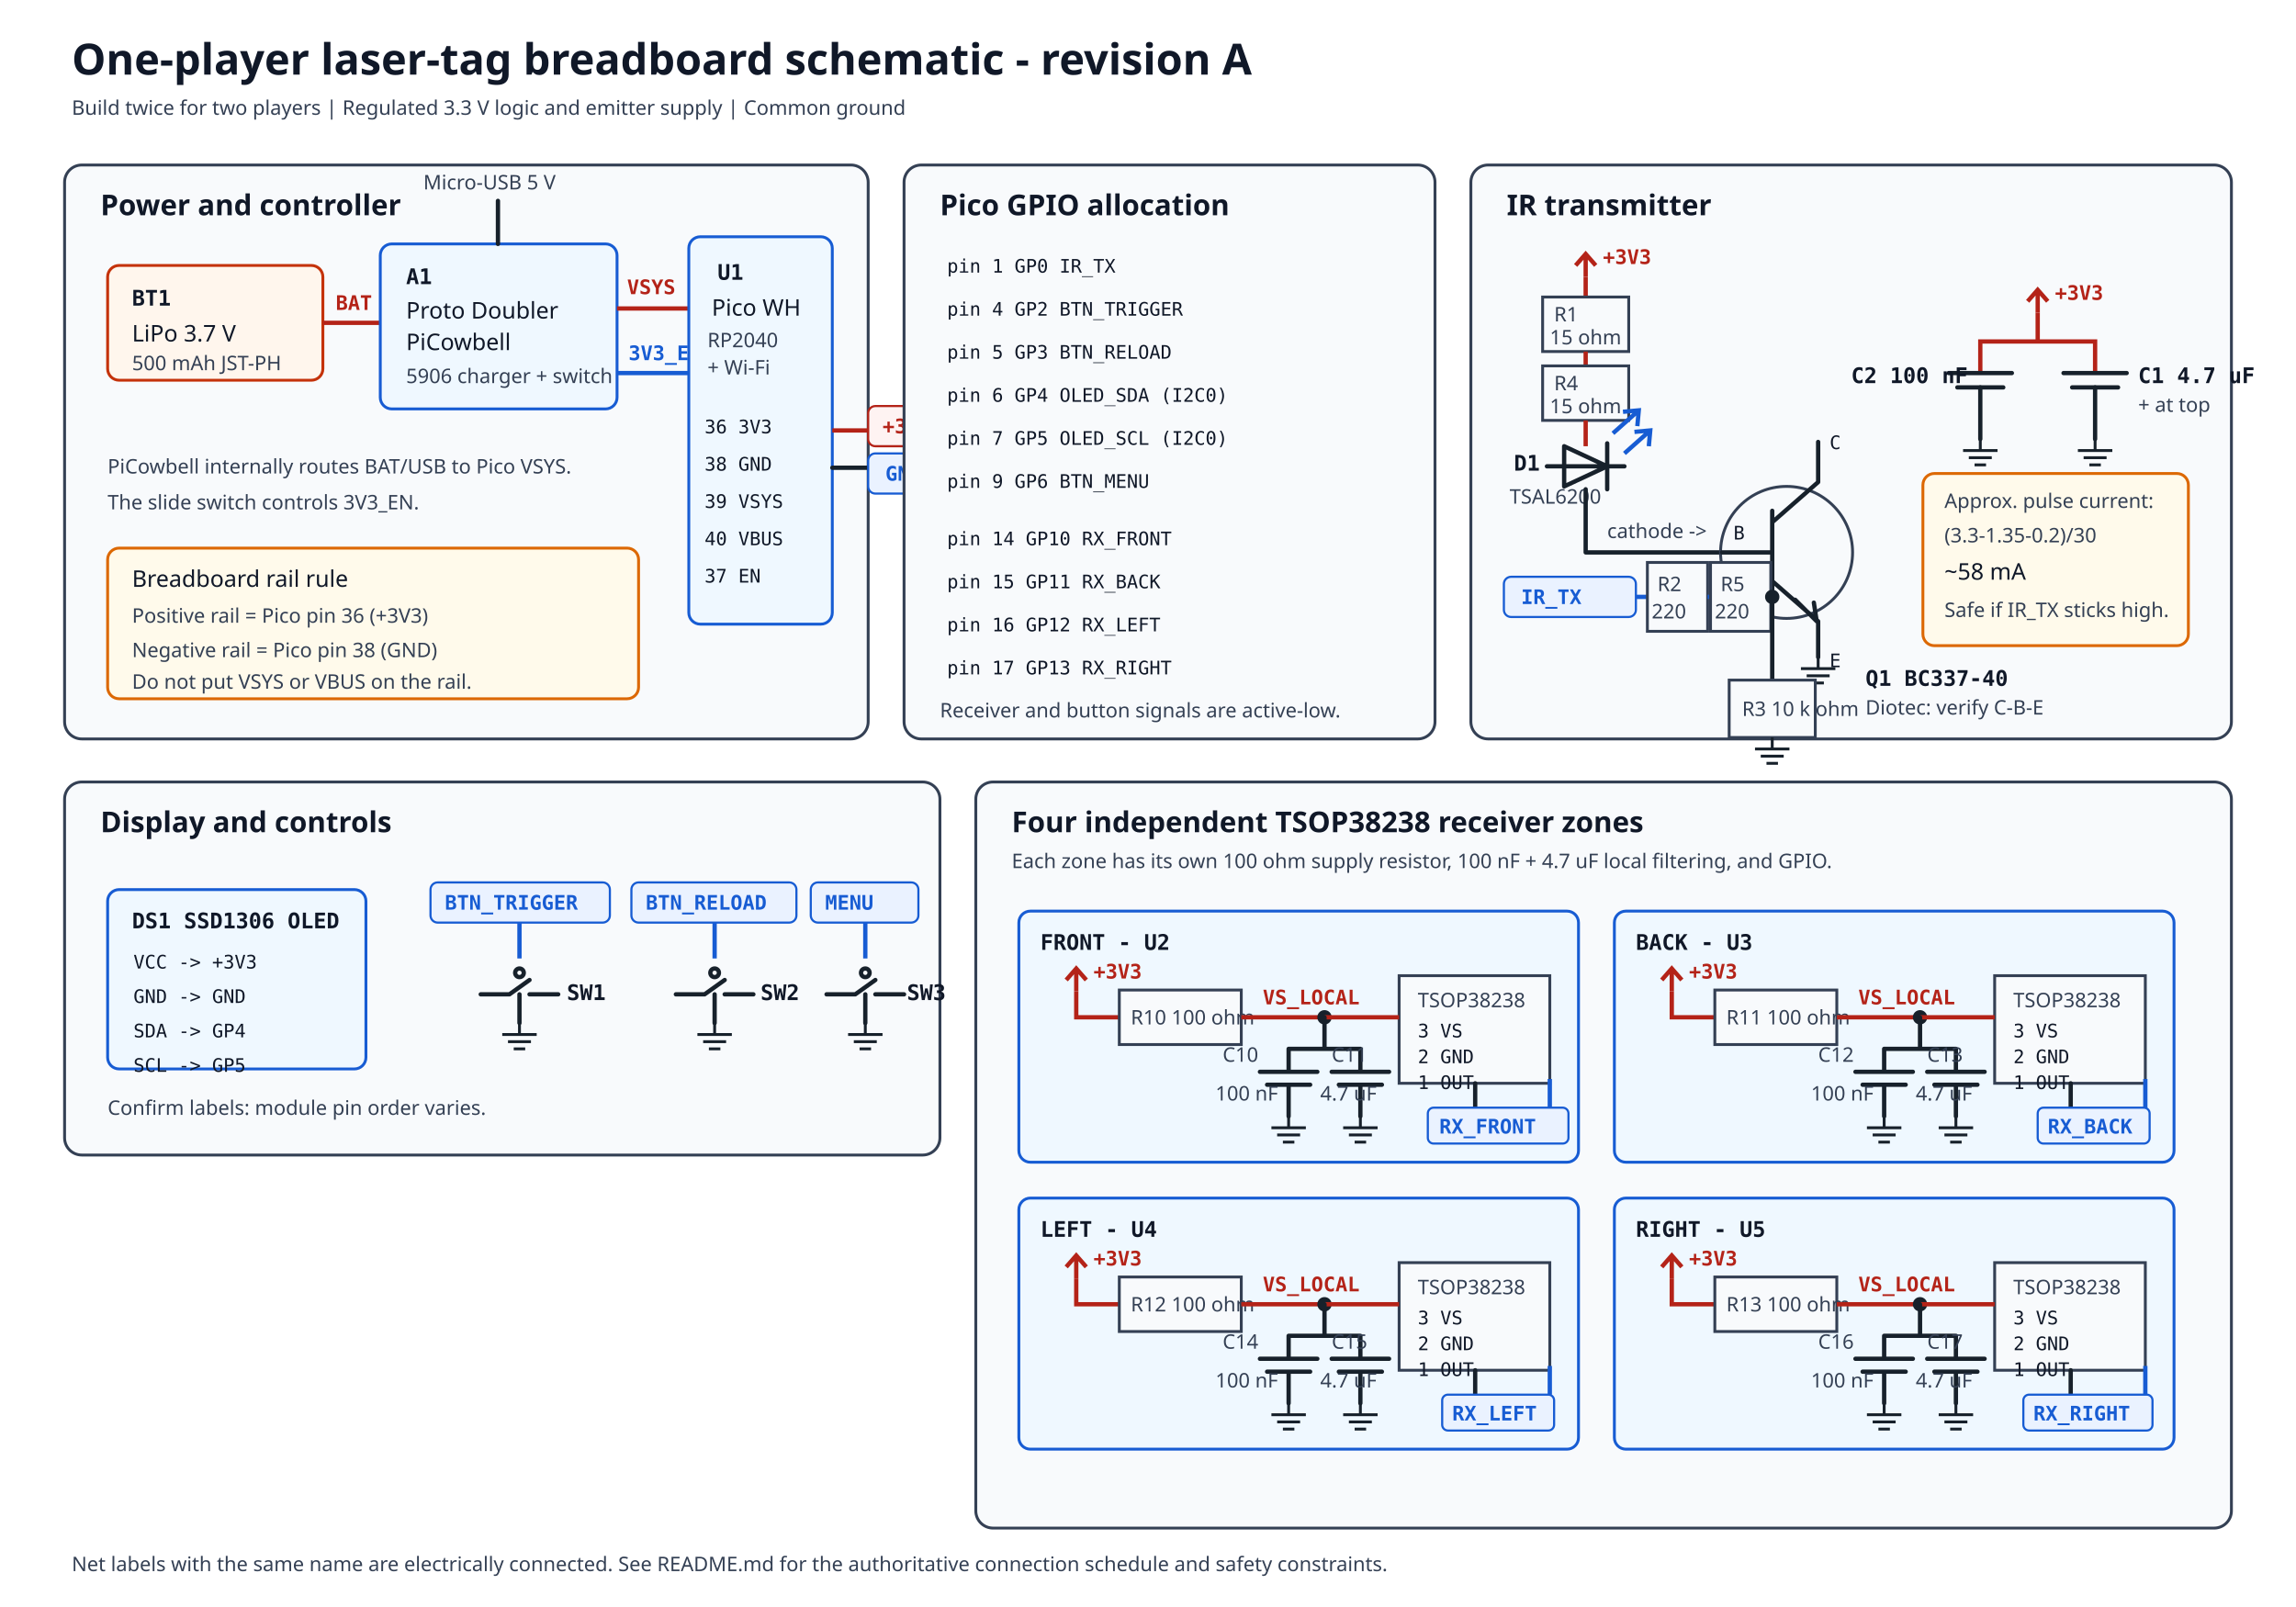
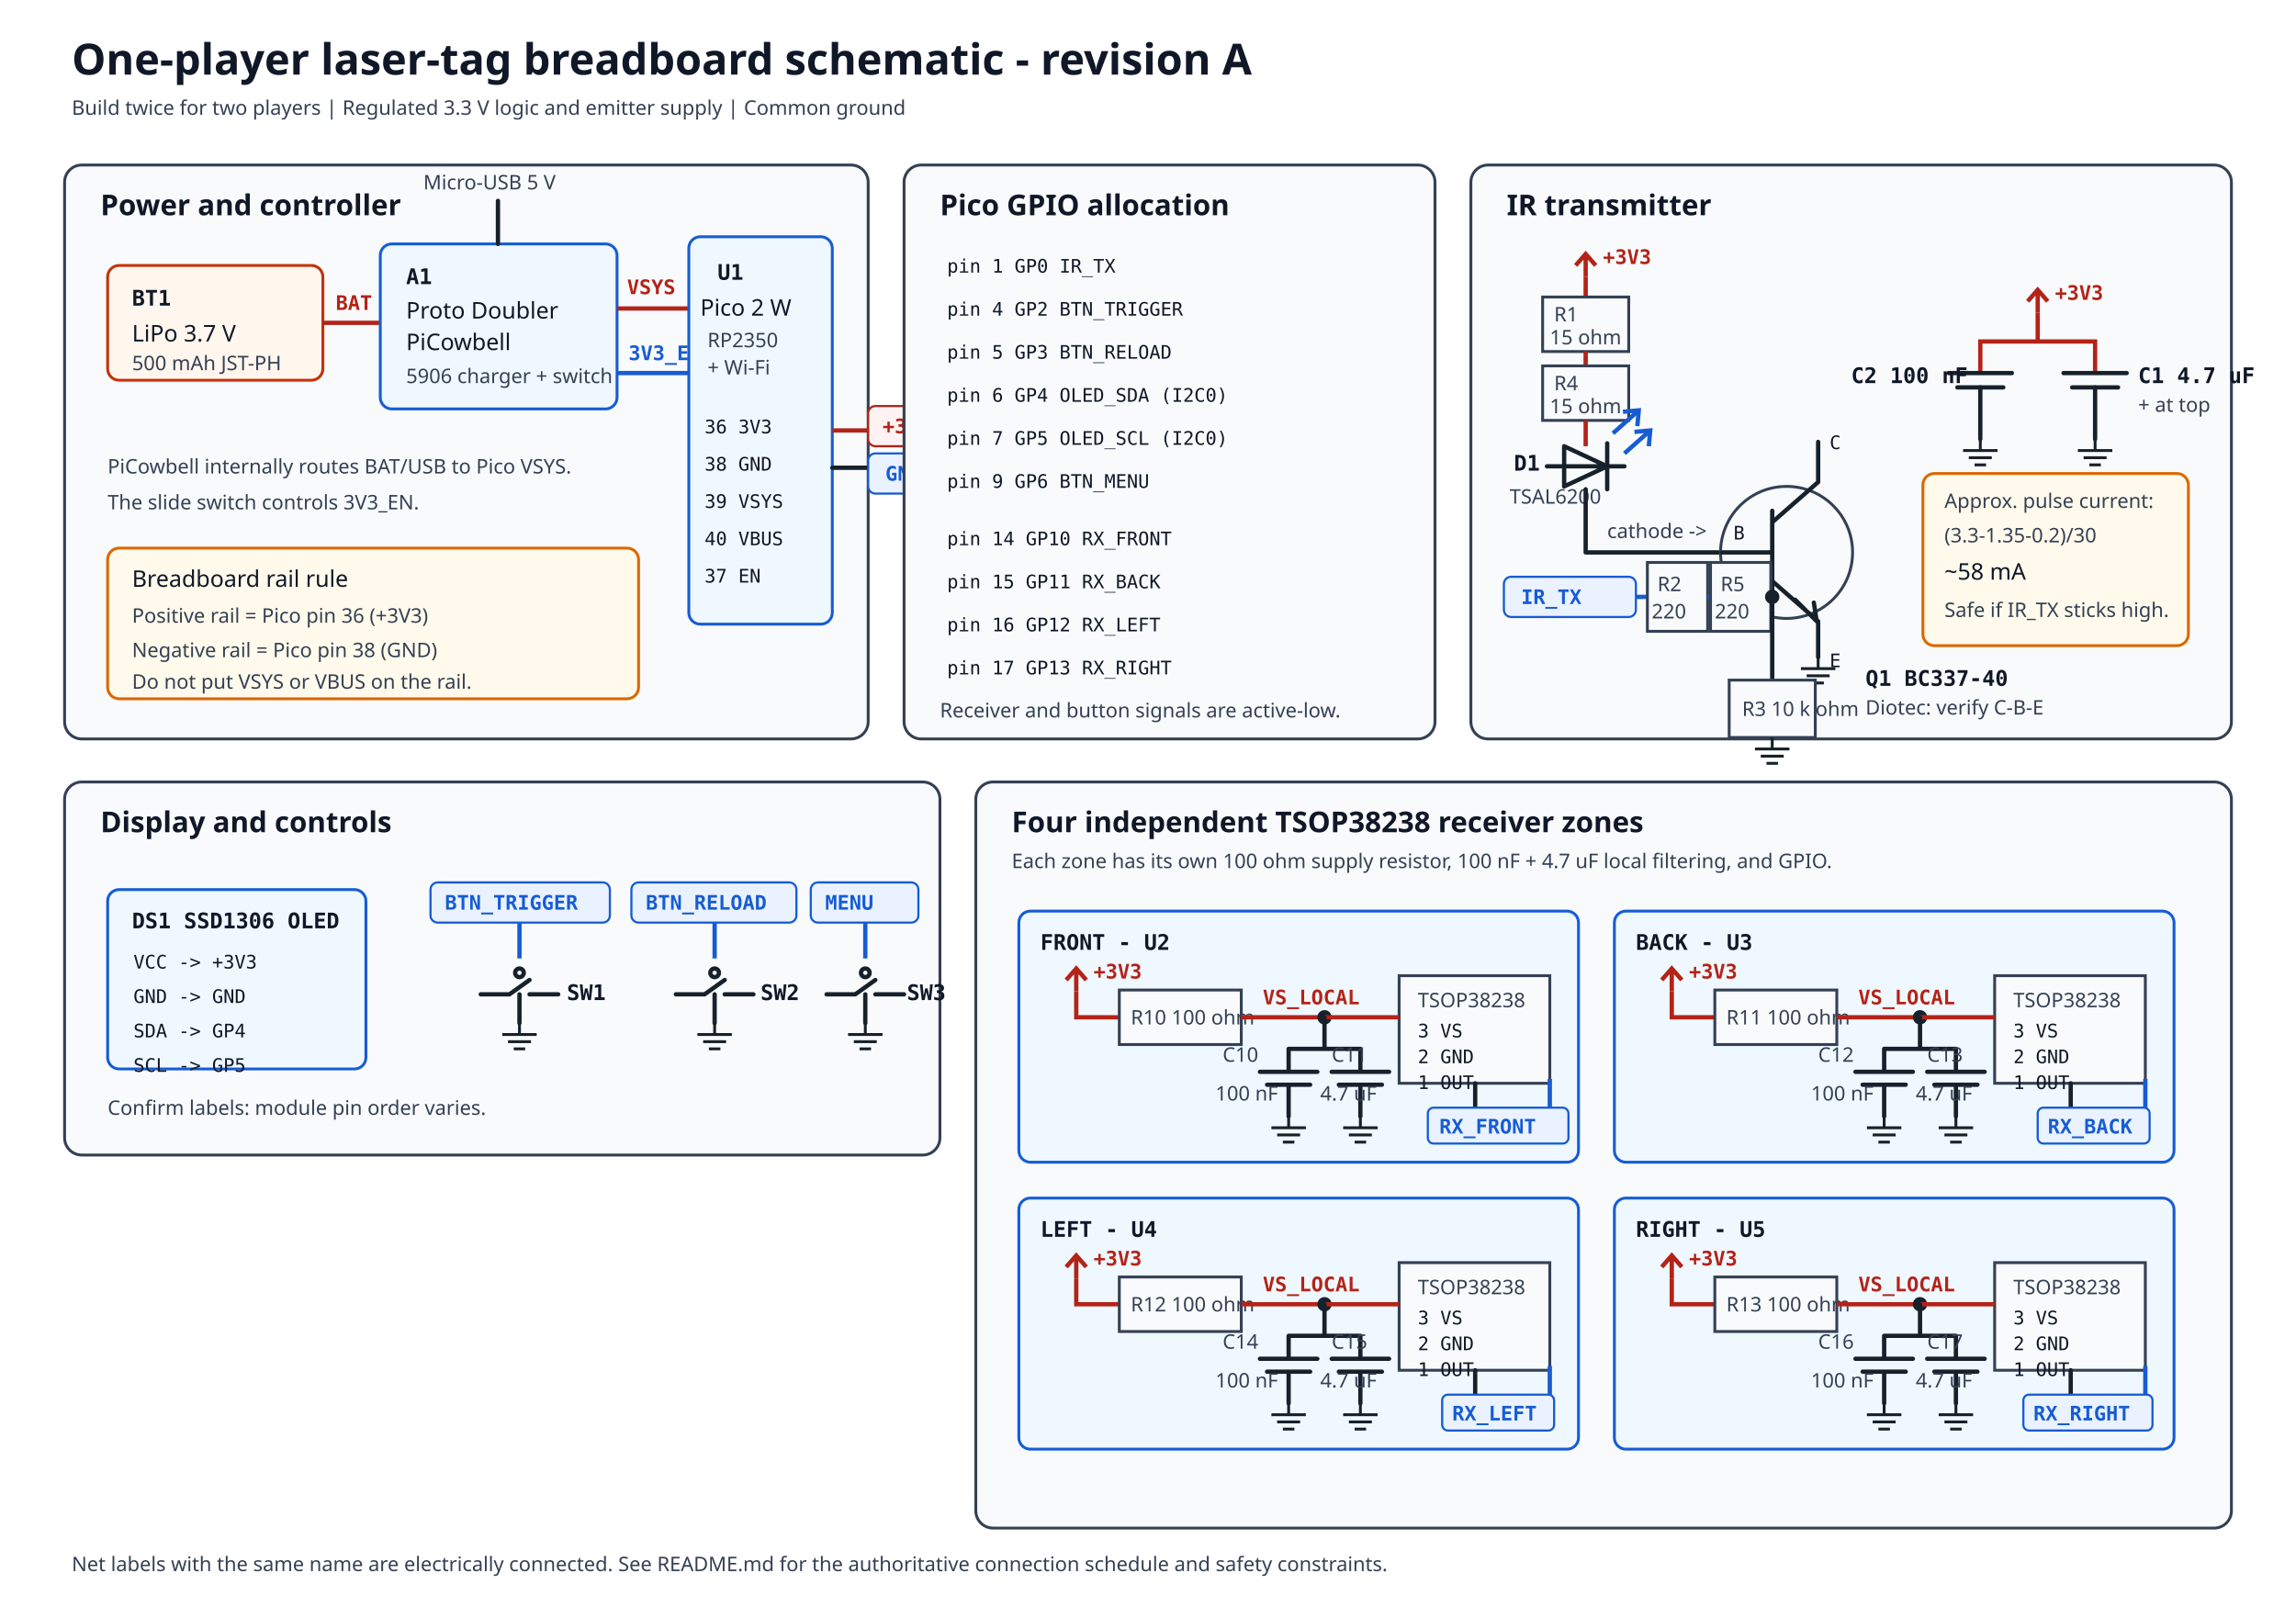
<svg xmlns="http://www.w3.org/2000/svg" width="1600" height="1120" viewBox="0 0 1600 1120">
  <defs>
    <style>
      .bg{fill:#fff}.wire{fill:none;stroke:#17212b;stroke-width:3;stroke-linecap:round;stroke-linejoin:round}
      .power{fill:none;stroke:#b42318;stroke-width:3}.signal{fill:none;stroke:#175cd3;stroke-width:3}
      .box{fill:#f8fafc;stroke:#344054;stroke-width:2}.module{fill:#eff8ff;stroke:#175cd3;stroke-width:2}
      .battery{fill:#fff6ed;stroke:#c4320a;stroke-width:2}.note{fill:#fffaeb;stroke:#dc6803;stroke-width:2}
      .net{fill:#eaf2ff;stroke:#175cd3;stroke-width:1.5}.pnet{fill:#fef3f2;stroke:#b42318;stroke-width:1.5}
      .title{font:700 30px system-ui,sans-serif;fill:#101828}.head{font:700 20px system-ui,sans-serif;fill:#101828}
      .txt{font:16px system-ui,sans-serif;fill:#101828}.small{font:14px system-ui,sans-serif;fill:#344054}
      .pin{font:13px ui-monospace,SFMono-Regular,monospace;fill:#101828}.ref{font:700 15px ui-monospace,SFMono-Regular,monospace;fill:#101828}
      .label{font:700 14px ui-monospace,SFMono-Regular,monospace;fill:#175cd3}.plabel{font:700 14px ui-monospace,SFMono-Regular,monospace;fill:#b42318}
      .ground{fill:none;stroke:#17212b;stroke-width:2}.junction{fill:#17212b}
    </style>
    <g id="gnd">
      <path class="ground" d="M0 0v8M-12 8h24M-8 13h16M-4 18h8" />
    </g>
    <g id="vcc">
      <path class="power" d="M0 18V4M-7 10L0 2l7 8" />
      <text class="plabel" x="12" y="9">+3V3</text>
    </g>
  </defs>
  <rect class="bg" width="1600" height="1120" />
  <text class="title" x="50" y="52">One-player laser-tag breadboard schematic  -  revision A</text>
  <text class="small" x="50" y="80">Build twice for two players | Regulated 3.3 V logic and emitter supply | Common ground</text>
  <rect class="box" x="45" y="115" width="560" height="400" rx="12" />
  <text class="head" x="70" y="150">Power and controller</text>
  <rect class="battery" x="75" y="185" width="150" height="80" rx="8" />
  <text class="ref" x="92" y="213">BT1</text>
  <text class="txt" x="92" y="238">LiPo 3.7 V</text>
  <text class="small" x="92" y="258">500 mAh JST-PH</text>
  <path class="power" d="M225 225h40" />
  <text class="plabel" x="234" y="216">BAT</text>
  <rect class="module" x="265" y="170" width="165" height="115" rx="8" />
  <text class="ref" x="283" y="198">A1</text>
  <text class="txt" x="283" y="222">Proto Doubler</text>
  <text class="txt" x="283" y="244">PiCowbell</text>
  <text class="small" x="283" y="267">5906 charger + switch</text>
  <path class="wire" d="M347 140v30" />
  <text class="small" x="295" y="132">Micro-USB 5 V</text>
  <path class="power" d="M430 215h50" />
  <text class="plabel" x="437" y="205">VSYS</text>
  <path class="signal" d="M430 260h50" />
  <text class="label" x="438" y="251">3V3_EN</text>
  <rect class="module" x="480" y="165" width="100" height="270" rx="8" />
  <text class="ref" x="500" y="195">U1</text>
-   <text class="txt" x="496" y="220">Pico WH</text>
-   <text class="small" x="493" y="242">RP2040</text>
+   <text class="txt" x="488" y="220">Pico 2 W</text>
+   <text class="small" x="493" y="242">RP2350</text>
  <text class="small" x="493" y="261">+ Wi-Fi</text>
  <text class="pin" x="491" y="302">36 3V3</text>
  <text class="pin" x="491" y="328">38 GND</text>
  <text class="pin" x="491" y="354">39 VSYS</text>
  <text class="pin" x="491" y="380">40 VBUS</text>
  <text class="pin" x="491" y="406">37 EN</text>
  <path class="power" d="M580 300h25" />
  <rect class="pnet" x="605" y="283" width="85" height="28" rx="5" />
  <text class="plabel" x="615" y="302">+3V3</text>
  <path class="wire" d="M580 326h25" />
  <rect class="net" x="605" y="316" width="70" height="28" rx="5" />
  <text class="label" x="617" y="335">GND</text>
  <text class="small" x="75" y="330">PiCowbell internally routes BAT/USB to Pico VSYS.</text>
  <text class="small" x="75" y="355">The slide switch controls 3V3_EN.</text>
  <rect class="note" x="75" y="382" width="370" height="105" rx="8" />
  <text class="txt" x="92" y="409">Breadboard rail rule</text>
  <text class="small" x="92" y="434">Positive rail = Pico pin 36 (+3V3)</text>
  <text class="small" x="92" y="458">Negative rail = Pico pin 38 (GND)</text>
  <text class="small" x="92" y="480">Do not put VSYS or VBUS on the rail.</text>
  <rect class="box" x="630" y="115" width="370" height="400" rx="12" />
  <text class="head" x="655" y="150">Pico GPIO allocation</text>
  <text class="pin" x="660" y="190">pin  1  GP0   IR_TX</text>
  <text class="pin" x="660" y="220">pin  4  GP2   BTN_TRIGGER</text>
  <text class="pin" x="660" y="250">pin  5  GP3   BTN_RELOAD</text>
  <text class="pin" x="660" y="280">pin  6  GP4   OLED_SDA (I2C0)</text>
  <text class="pin" x="660" y="310">pin  7  GP5   OLED_SCL (I2C0)</text>
  <text class="pin" x="660" y="340">pin  9  GP6   BTN_MENU</text>
  <text class="pin" x="660" y="380">pin 14  GP10  RX_FRONT</text>
  <text class="pin" x="660" y="410">pin 15  GP11  RX_BACK</text>
  <text class="pin" x="660" y="440">pin 16  GP12  RX_LEFT</text>
  <text class="pin" x="660" y="470">pin 17  GP13  RX_RIGHT</text>
  <text class="small" x="655" y="500">Receiver and button signals are active-low.</text>
  <rect class="box" x="1025" y="115" width="530" height="400" rx="12" />
  <text class="head" x="1050" y="150">IR transmitter</text>
  <use href="#vcc" x="1105" y="175" />
  <path class="power" d="M1105 193v14" />
  <rect class="box" x="1075" y="207" width="60" height="38" />
  <text class="small" x="1083" y="224">R1</text>
  <text class="small" x="1080" y="240">15 ohm</text>
  <path class="power" d="M1105 245v10" />
  <rect class="box" x="1075" y="255" width="60" height="38" />
  <text class="small" x="1083" y="272">R4</text>
  <text class="small" x="1080" y="288">15 ohm</text>
  <path class="power" d="M1105 293v18" />
  <path class="wire" d="M1078 325h54M1090 311l30 14-30 14zM1120 309v32" />
  <path class="signal" d="M1124 302l18-16m-11 1l11-1-1 11M1132 316l18-16m-11 1l11-1-1 11" />
  <text class="ref" x="1055" y="328">D1</text>
  <text class="small" x="1052" y="351">TSAL6200</text>
  <path class="wire" d="M1105 341v44h95" />
  <text class="small" x="1120" y="375">cathode -&gt;</text>
  <circle class="box" cx="1245" cy="385" r="46" />
  <path class="wire" d="M1200 385h35M1235 356v58M1235 364l32-28v-28M1235 405l32 28v25M1251 418l15 15-2-13" />
  <text class="pin" x="1275" y="313">C</text>
  <text class="pin" x="1275" y="465">E</text>
  <text class="pin" x="1208" y="376">B</text>
  <text class="ref" x="1300" y="478">Q1 BC337-40</text>
  <text class="small" x="1300" y="498">Diotec: verify C-B-E</text>
  <use href="#gnd" x="1267" y="458" />
  <rect class="net" x="1048" y="402" width="92" height="28" rx="5" />
  <text class="label" x="1060" y="421">IR_TX</text>
  <path class="signal" d="M1140 416h8" />
  <rect class="box" x="1148" y="392" width="42" height="48" />
  <text class="small" x="1155" y="412">R2</text>
  <text class="small" x="1151" y="431">220</text>
  <path class="signal" d="M1190 416h2" />
  <rect class="box" x="1192" y="392" width="42" height="48" />
  <text class="small" x="1199" y="412">R5</text>
  <text class="small" x="1195" y="431">220</text>
  <path class="signal" d="M1234 416h1" />
  <circle class="junction" cx="1235" cy="416" r="5" />
  <path class="wire" d="M1235 416v58" />
  <rect class="box" x="1205" y="474" width="60" height="40" />
  <text class="small" x="1214" y="499">R3 10 k ohm</text>
  <use href="#gnd" x="1235" y="514" />
  <use href="#vcc" x="1420" y="200" />
  <path class="power" d="M1420 218v20h-40v22M1420 238h40v22" />
  <path class="wire" d="M1358 260h44M1364 270h32" />
  <text class="ref" x="1290" y="267">C2 100 nF</text>
  <path class="wire" d="M1380 270v36" />
  <use href="#gnd" x="1380" y="306" />
  <path class="wire" d="M1438 260h44M1444 270h32" />
  <text class="ref" x="1490" y="267">C1 4.7 uF</text>
  <text class="small" x="1490" y="287">+ at top</text>
  <path class="wire" d="M1460 270v36" />
  <use href="#gnd" x="1460" y="306" />
  <rect class="note" x="1340" y="330" width="185" height="120" rx="8" />
  <text class="small" x="1355" y="354">Approx. pulse current:</text>
  <text class="small" x="1355" y="378">(3.3-1.35-0.2)/30</text>
  <text class="txt" x="1355" y="404">~58 mA</text>
  <text class="small" x="1355" y="430">Safe if IR_TX sticks high.</text>
  <rect class="box" x="45" y="545" width="610" height="260" rx="12" />
  <text class="head" x="70" y="580">Display and controls</text>
  <rect class="module" x="75" y="620" width="180" height="125" rx="8" />
  <text class="ref" x="92" y="647">DS1 SSD1306 OLED</text>
  <text class="pin" x="93" y="675">VCC  -&gt; +3V3</text>
  <text class="pin" x="93" y="699">GND  -&gt; GND</text>
  <text class="pin" x="93" y="723">SDA  -&gt; GP4</text>
  <text class="pin" x="93" y="747">SCL  -&gt; GP5</text>
  <text class="small" x="75" y="777">Confirm labels: module pin order varies.</text>
  <g transform="translate(300 615)">
    <rect class="net" x="0" y="0" width="125" height="28" rx="5" />
    <text class="label" x="10" y="19">BTN_TRIGGER</text>
    <path class="signal" d="M62 28v25" />
    <circle class="wire" cx="62" cy="63" r="3" />
    <path class="wire" d="M35 78h20M69 78h20M55 78l14-10" />
    <path class="wire" d="M62 78v20" />
    <use href="#gnd" x="62" y="98" />
    <text class="ref" x="95" y="82">SW1</text>
  </g>
  <g transform="translate(440 615)">
    <rect class="net" x="0" y="0" width="115" height="28" rx="5" />
    <text class="label" x="10" y="19">BTN_RELOAD</text>
    <path class="signal" d="M58 28v25" />
    <circle class="wire" cx="58" cy="63" r="3" />
    <path class="wire" d="M31 78h20M65 78h20M51 78l14-10" />
    <path class="wire" d="M58 78v20" />
    <use href="#gnd" x="58" y="98" />
    <text class="ref" x="90" y="82">SW2</text>
  </g>
  <g transform="translate(565 615)">
    <rect class="net" x="0" y="0" width="75" height="28" rx="5" />
    <text class="label" x="10" y="19">MENU</text>
    <path class="signal" d="M38 28v25" />
    <circle class="wire" cx="38" cy="63" r="3" />
    <path class="wire" d="M11 78h20M45 78h20M31 78l14-10" />
    <path class="wire" d="M38 78v20" />
    <use href="#gnd" x="38" y="98" />
    <text class="ref" x="67" y="82">SW3</text>
  </g>
  <rect class="box" x="680" y="545" width="875" height="520" rx="12" />
  <text class="head" x="705" y="580">Four independent TSOP38238 receiver zones</text>
  <text class="small" x="705" y="605">Each zone has its own 100  ohm supply resistor, 100 nF + 4.7 uF local filtering, and GPIO.</text>
  <g transform="translate(710 635)">
    <rect class="module" x="0" y="0" width="390" height="175" rx="8" />
    <text class="ref" x="15" y="27">FRONT  -  U2</text>
    <use href="#vcc" x="40" y="38" />
    <path class="power" d="M40 56v18h30" />
    <rect class="box" x="70" y="55" width="85" height="38" />
    <text class="small" x="78" y="79">R10 100  ohm</text>
    <path class="power" d="M155 74h58" />
    <circle class="junction" cx="213" cy="74" r="5" />
    <text class="plabel" x="170" y="65">VS_LOCAL</text>
    <rect class="box" x="265" y="45" width="105" height="75" />
    <text class="small" x="278" y="67">TSOP38238</text>
    <text class="pin" x="278" y="88">3 VS</text>
    <text class="pin" x="278" y="106">2 GND</text>
    <text class="pin" x="278" y="124">1 OUT</text>
    <path class="power" d="M213 74h52" />
    <path class="wire" d="M318 120v23" />
    <use href="#gnd" x="318" y="143" />
    <path class="signal" d="M370 117v20" />
    <rect class="net" x="285" y="137" width="98" height="25" rx="4" />
    <text class="label" x="293" y="155">RX_FRONT</text>
    <path class="wire" d="M213 74v22M188 96h50M188 96v16M168 112h40M173 121h30M188 121v22M238 96v16M218 112h40M223 121h30M238 121v22" />
    <use href="#gnd" x="188" y="143" />
    <use href="#gnd" x="238" y="143" />
    <text class="small" x="142" y="105">C10</text>
    <text class="small" x="137" y="132">100 nF</text>
    <text class="small" x="218" y="105">C11</text>
    <text class="small" x="210" y="132">4.7 uF</text>
  </g>
  <g transform="translate(1125 635)">
    <rect class="module" x="0" y="0" width="390" height="175" rx="8" />
    <text class="ref" x="15" y="27">BACK  -  U3</text>
    <use href="#vcc" x="40" y="38" />
    <path class="power" d="M40 56v18h30" />
    <rect class="box" x="70" y="55" width="85" height="38" />
    <text class="small" x="78" y="79">R11 100  ohm</text>
    <path class="power" d="M155 74h58" />
    <circle class="junction" cx="213" cy="74" r="5" />
    <text class="plabel" x="170" y="65">VS_LOCAL</text>
    <rect class="box" x="265" y="45" width="105" height="75" />
    <text class="small" x="278" y="67">TSOP38238</text>
    <text class="pin" x="278" y="88">3 VS</text>
    <text class="pin" x="278" y="106">2 GND</text>
    <text class="pin" x="278" y="124">1 OUT</text>
    <path class="power" d="M213 74h52" />
    <path class="wire" d="M318 120v23" />
    <use href="#gnd" x="318" y="143" />
    <path class="signal" d="M370 117v20" />
    <rect class="net" x="295" y="137" width="78" height="25" rx="4" />
    <text class="label" x="302" y="155">RX_BACK</text>
    <path class="wire" d="M213 74v22M188 96h50M188 96v16M168 112h40M173 121h30M188 121v22M238 96v16M218 112h40M223 121h30M238 121v22" />
    <use href="#gnd" x="188" y="143" />
    <use href="#gnd" x="238" y="143" />
    <text class="small" x="142" y="105">C12</text>
    <text class="small" x="137" y="132">100 nF</text>
    <text class="small" x="218" y="105">C13</text>
    <text class="small" x="210" y="132">4.7 uF</text>
  </g>
  <g transform="translate(710 835)">
    <rect class="module" x="0" y="0" width="390" height="175" rx="8" />
    <text class="ref" x="15" y="27">LEFT  -  U4</text>
    <use href="#vcc" x="40" y="38" />
    <path class="power" d="M40 56v18h30" />
    <rect class="box" x="70" y="55" width="85" height="38" />
    <text class="small" x="78" y="79">R12 100  ohm</text>
    <path class="power" d="M155 74h58" />
    <circle class="junction" cx="213" cy="74" r="5" />
    <text class="plabel" x="170" y="65">VS_LOCAL</text>
    <rect class="box" x="265" y="45" width="105" height="75" />
    <text class="small" x="278" y="67">TSOP38238</text>
    <text class="pin" x="278" y="88">3 VS</text>
    <text class="pin" x="278" y="106">2 GND</text>
    <text class="pin" x="278" y="124">1 OUT</text>
    <path class="power" d="M213 74h52" />
    <path class="wire" d="M318 120v23" />
    <use href="#gnd" x="318" y="143" />
    <path class="signal" d="M370 117v20" />
    <rect class="net" x="295" y="137" width="78" height="25" rx="4" />
    <text class="label" x="302" y="155">RX_LEFT</text>
    <path class="wire" d="M213 74v22M188 96h50M188 96v16M168 112h40M173 121h30M188 121v22M238 96v16M218 112h40M223 121h30M238 121v22" />
    <use href="#gnd" x="188" y="143" />
    <use href="#gnd" x="238" y="143" />
    <text class="small" x="142" y="105">C14</text>
    <text class="small" x="137" y="132">100 nF</text>
    <text class="small" x="218" y="105">C15</text>
    <text class="small" x="210" y="132">4.7 uF</text>
  </g>
  <g transform="translate(1125 835)">
    <rect class="module" x="0" y="0" width="390" height="175" rx="8" />
    <text class="ref" x="15" y="27">RIGHT  -  U5</text>
    <use href="#vcc" x="40" y="38" />
    <path class="power" d="M40 56v18h30" />
    <rect class="box" x="70" y="55" width="85" height="38" />
    <text class="small" x="78" y="79">R13 100  ohm</text>
    <path class="power" d="M155 74h58" />
    <circle class="junction" cx="213" cy="74" r="5" />
    <text class="plabel" x="170" y="65">VS_LOCAL</text>
    <rect class="box" x="265" y="45" width="105" height="75" />
    <text class="small" x="278" y="67">TSOP38238</text>
    <text class="pin" x="278" y="88">3 VS</text>
    <text class="pin" x="278" y="106">2 GND</text>
    <text class="pin" x="278" y="124">1 OUT</text>
    <path class="power" d="M213 74h52" />
    <path class="wire" d="M318 120v23" />
    <use href="#gnd" x="318" y="143" />
    <path class="signal" d="M370 117v20" />
    <rect class="net" x="285" y="137" width="90" height="25" rx="4" />
    <text class="label" x="292" y="155">RX_RIGHT</text>
    <path class="wire" d="M213 74v22M188 96h50M188 96v16M168 112h40M173 121h30M188 121v22M238 96v16M218 112h40M223 121h30M238 121v22" />
    <use href="#gnd" x="188" y="143" />
    <use href="#gnd" x="238" y="143" />
    <text class="small" x="142" y="105">C16</text>
    <text class="small" x="137" y="132">100 nF</text>
    <text class="small" x="218" y="105">C17</text>
    <text class="small" x="210" y="132">4.7 uF</text>
  </g>
  <text class="small" x="50" y="1095">Net labels with the same name are electrically connected. See README.md for the authoritative connection schedule and safety constraints.</text>
</svg>
